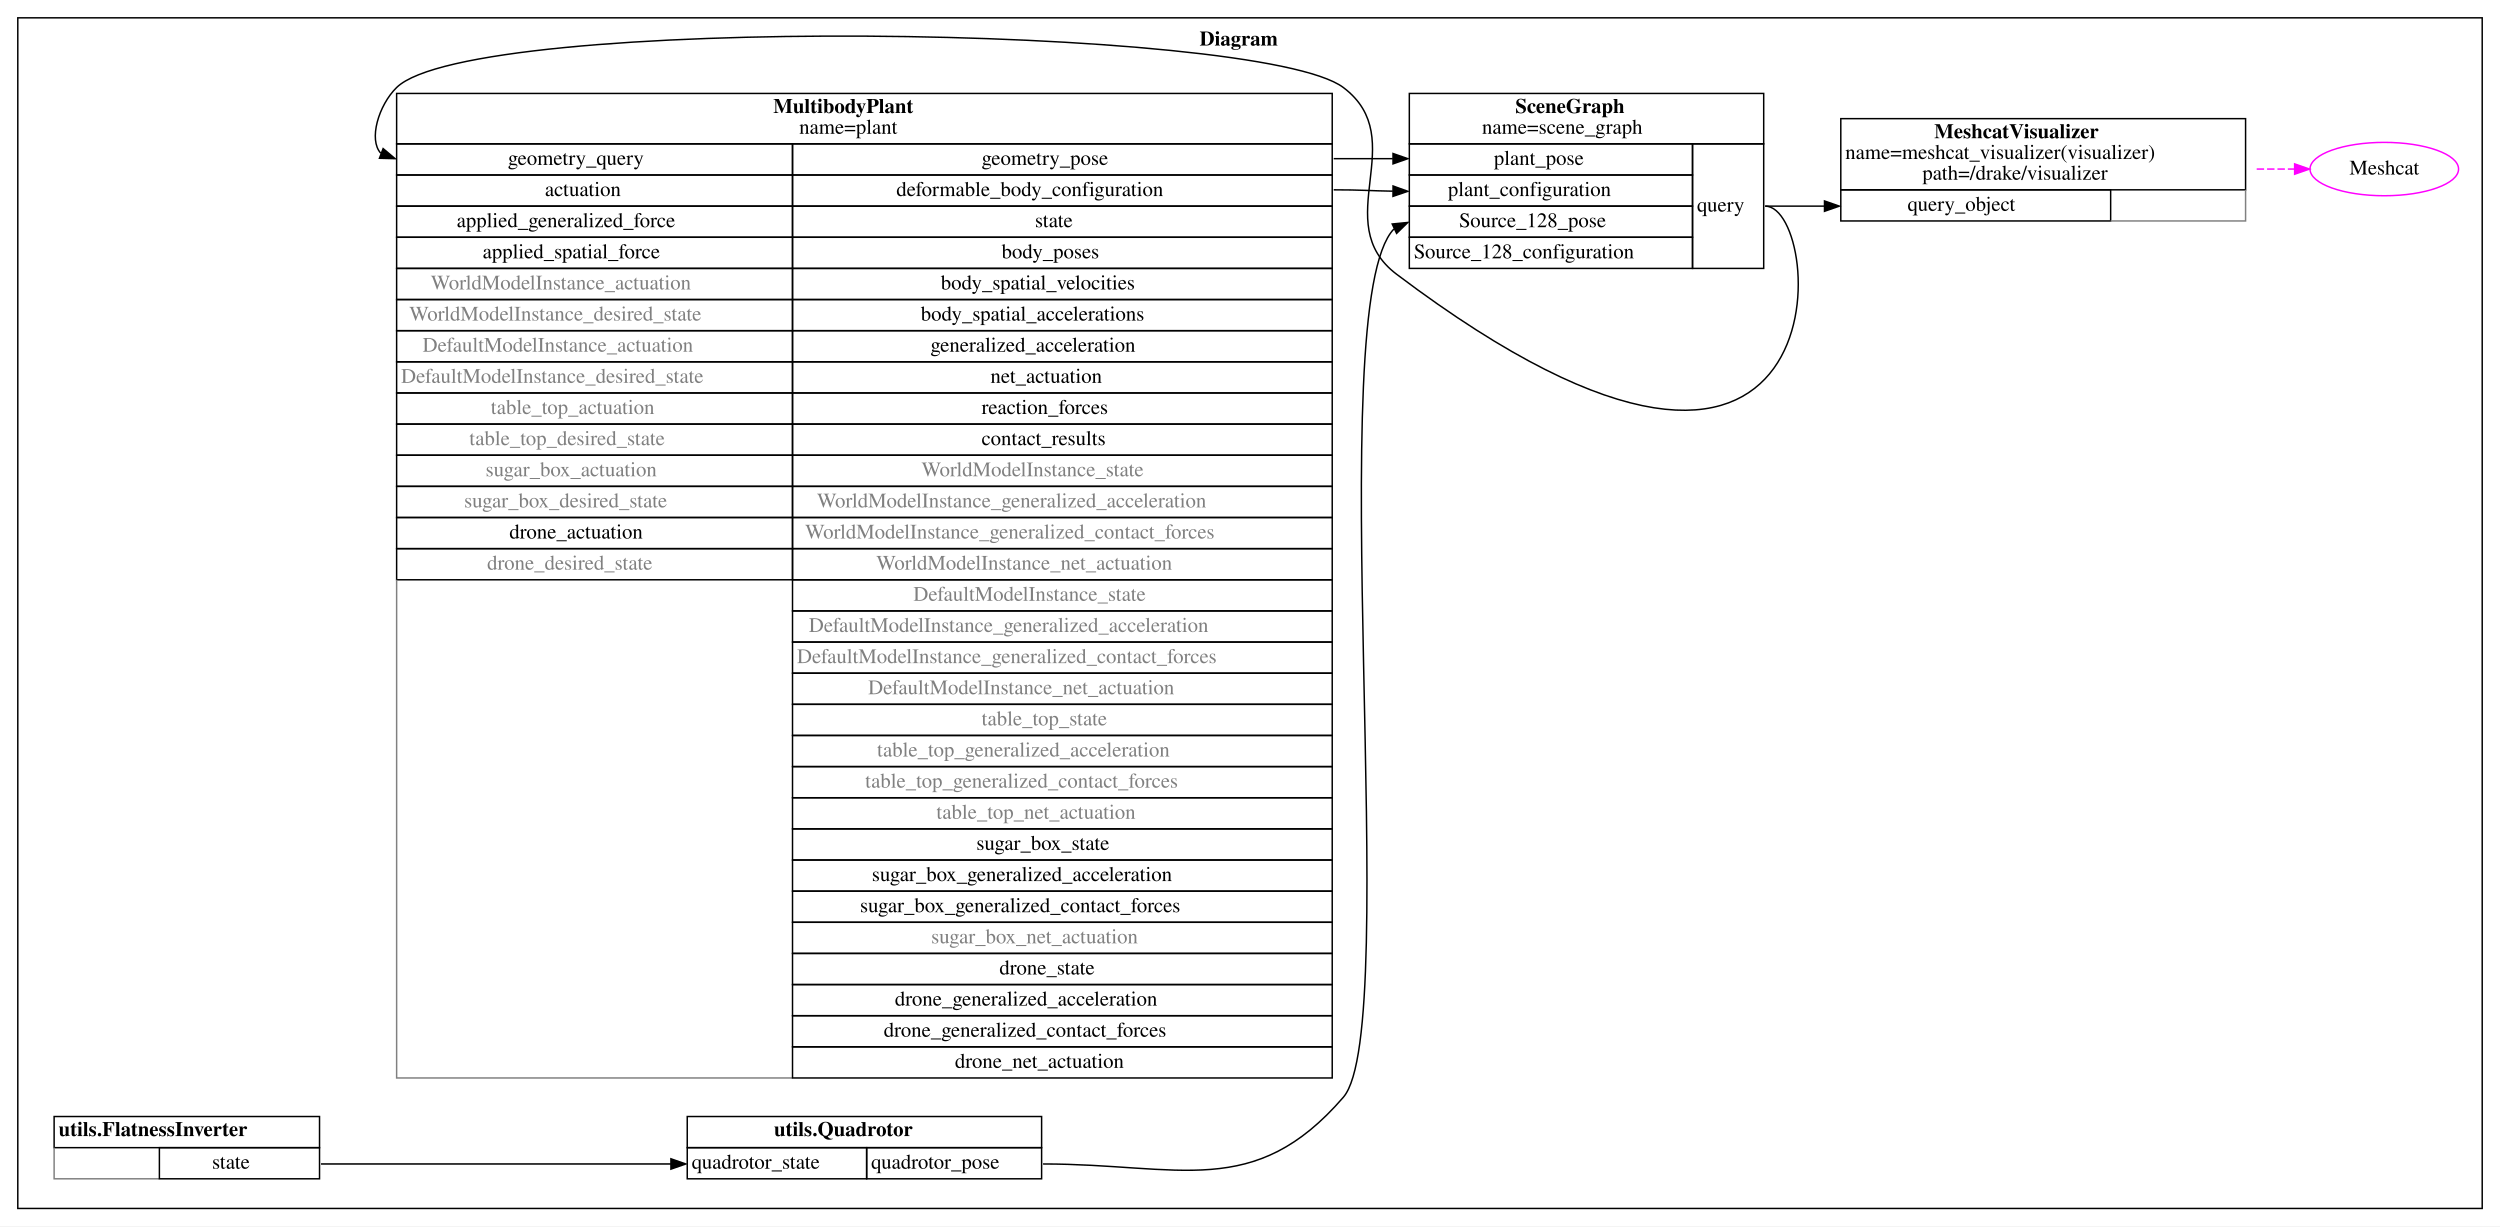
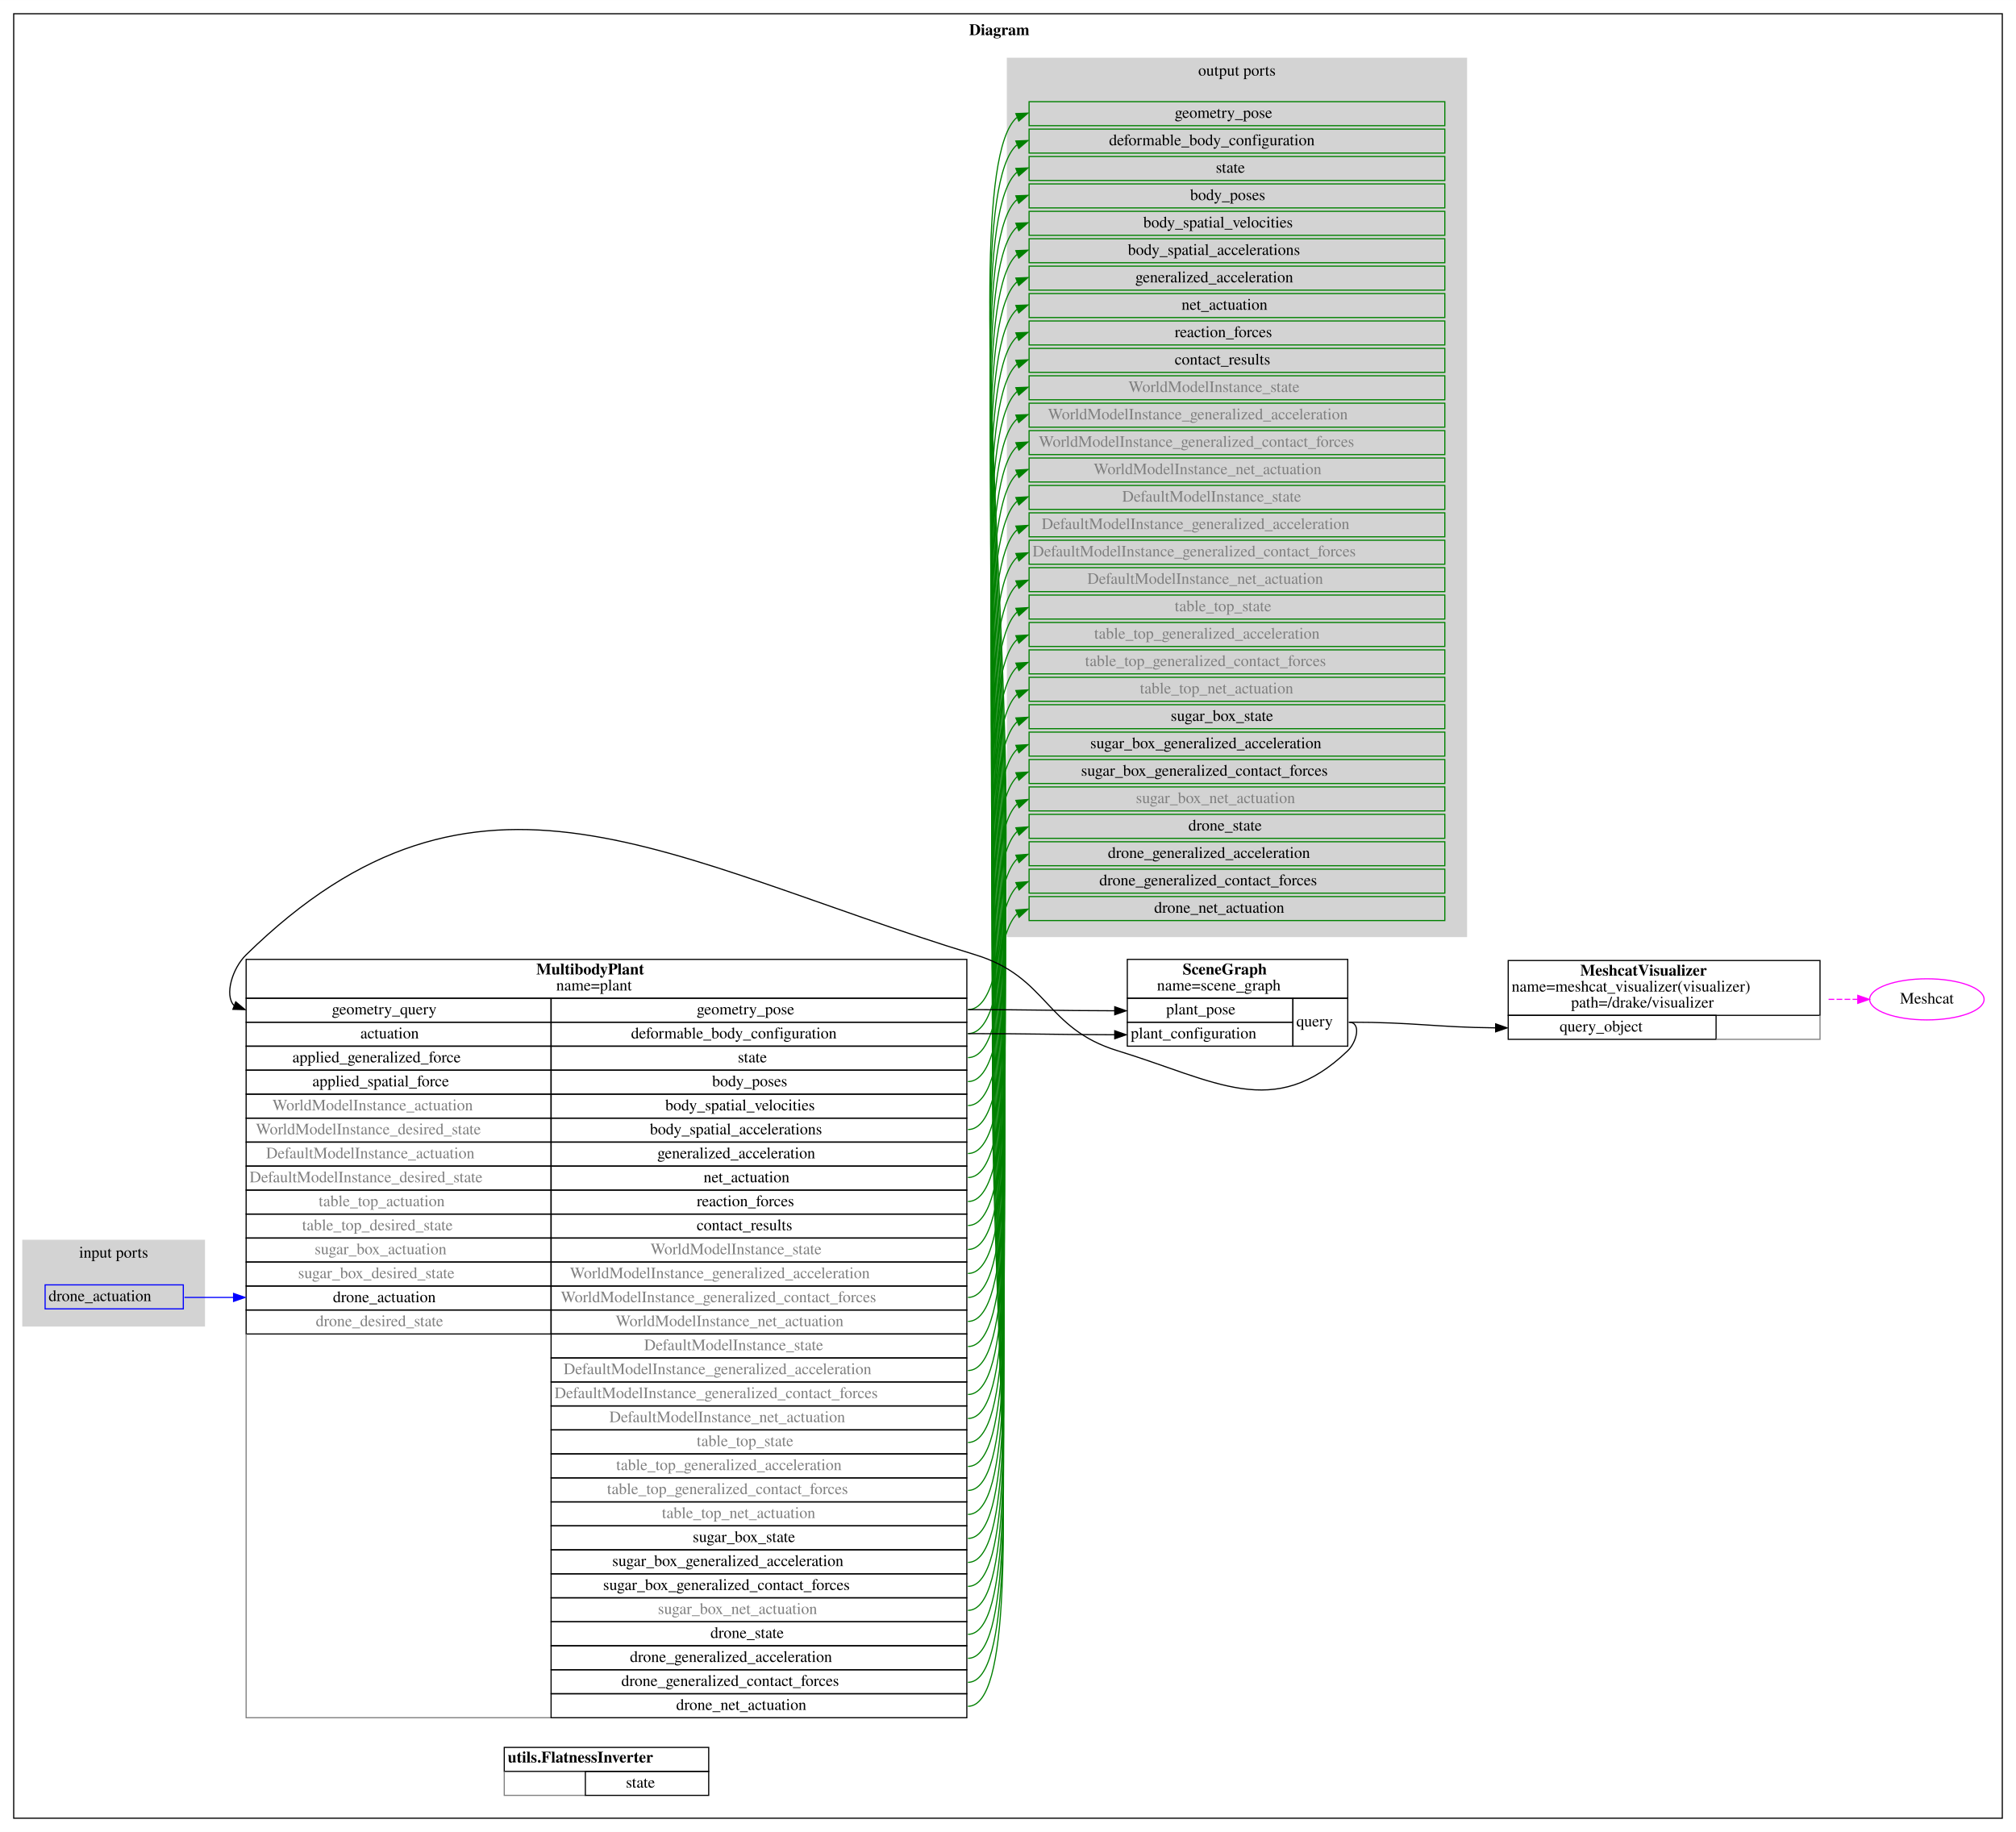
- <svg xmlns="http://www.w3.org/2000/svg" width="1686pt" height="827pt" viewBox="0.00 0.00 1686.09 827.00">
-   <g id="graph0" class="graph" transform="scale(1 1) rotate(0) translate(4 823)">
-     <polygon fill="white" stroke="transparent" points="-4,4 -4,-823 1682.09,-823 1682.09,4 -4,4" />
+ <svg xmlns="http://www.w3.org/2000/svg" width="1765pt" height="1604pt" viewBox="0.00 0.00 1765.09 1604.00">
+   <g id="graph0" class="graph" transform="scale(1 1) rotate(0) translate(4 1600)">
+     <polygon fill="white" stroke="transparent" points="-4,4 -4,-1600 1761.09,-1600 1761.09,4 -4,4" />
    <g id="clust1" class="cluster">
-       <polygon fill="none" stroke="black" points="8,-8 8,-811 1670.09,-811 1670.09,-8 8,-8" />
-       <text text-anchor="start" x="805.05" y="-792.3" font-family="Times,serif" font-weight="bold" font-size="14.00">Diagram</text>
+       <polygon fill="none" stroke="black" points="8,-8 8,-1588 1749.09,-1588 1749.09,-8 8,-8" />
+       <text text-anchor="start" x="844.55" y="-1569.3" font-family="Times,serif" font-weight="bold" font-size="14.00">Diagram</text>
    </g>
    <g id="clust2" class="cluster">
-       <polygon fill="none" stroke="white" points="16,-16 16,-772 1662.09,-772 1662.09,-16 16,-16" />
+       <polygon fill="lightgrey" stroke="lightgrey" points="16,-439 16,-514 175,-514 175,-439 16,-439" />
+       <text text-anchor="middle" x="95.5" y="-498.8" font-family="Times,serif" font-size="14.00">input ports</text>
+     </g>
+     <g id="clust3" class="cluster">
+       <polygon fill="lightgrey" stroke="lightgrey" points="878,-780 878,-1549 1280,-1549 1280,-780 878,-780" />
+       <text text-anchor="middle" x="1079" y="-1533.8" font-family="Times,serif" font-size="14.00">output ports</text>
+     </g>
+     <g id="clust4" class="cluster">
+       <polygon fill="none" stroke="white" points="195,-16 195,-772 1741.09,-772 1741.09,-16 195,-16" />
    </g>
    <g id="node1" class="node">
-       <polygon fill="none" stroke="black" points="263.5,-726 263.5,-760 894.5,-760 894.5,-726 263.5,-726" />
-       <text text-anchor="start" x="517.5" y="-746.8" font-family="Times,serif" font-weight="bold" font-size="14.00">MultibodyPlant</text>
-       <text text-anchor="start" x="535" y="-732.8" font-family="Times,serif" font-size="14.00">name=plant</text>
-       <polygon fill="none" stroke="black" points="263.5,-705 263.5,-726 530.5,-726 530.5,-705 263.5,-705" />
-       <text text-anchor="start" x="338.5" y="-711.8" font-family="Times,serif" font-size="14.00">geometry_query</text>
-       <polygon fill="none" stroke="black" points="530.5,-705 530.5,-726 894.5,-726 894.5,-705 530.5,-705" />
-       <text text-anchor="start" x="658" y="-711.8" font-family="Times,serif" font-size="14.00">geometry_pose</text>
-       <polygon fill="none" stroke="black" points="263.5,-684 263.5,-705 530.5,-705 530.5,-684 263.5,-684" />
-       <text text-anchor="start" x="363.5" y="-690.8" font-family="Times,serif" font-size="14.00">actuation</text>
-       <polygon fill="none" stroke="black" points="530.5,-684 530.5,-705 894.5,-705 894.5,-684 530.5,-684" />
-       <text text-anchor="start" x="600.5" y="-690.8" font-family="Times,serif" font-size="14.00">deformable_body_configuration</text>
-       <polygon fill="none" stroke="black" points="263.5,-663 263.5,-684 530.5,-684 530.5,-663 263.5,-663" />
-       <text text-anchor="start" x="304" y="-669.8" font-family="Times,serif" font-size="14.00">applied_generalized_force</text>
-       <polygon fill="none" stroke="black" points="530.5,-663 530.5,-684 894.5,-684 894.5,-663 530.5,-663" />
-       <text text-anchor="start" x="694" y="-669.8" font-family="Times,serif" font-size="14.00">state</text>
-       <polygon fill="none" stroke="black" points="263.5,-642 263.5,-663 530.5,-663 530.5,-642 263.5,-642" />
-       <text text-anchor="start" x="321.5" y="-648.8" font-family="Times,serif" font-size="14.00">applied_spatial_force</text>
-       <polygon fill="none" stroke="black" points="530.5,-642 530.5,-663 894.5,-663 894.5,-642 530.5,-642" />
-       <text text-anchor="start" x="671.5" y="-648.8" font-family="Times,serif" font-size="14.00">body_poses</text>
-       <polygon fill="none" stroke="black" points="263.5,-621 263.5,-642 530.5,-642 530.5,-621 263.5,-621" />
-       <text text-anchor="start" x="286.5" y="-627.8" font-family="Times,serif" font-size="14.00" fill="grey">WorldModelInstance_actuation</text>
-       <polygon fill="none" stroke="black" points="530.5,-621 530.5,-642 894.5,-642 894.5,-621 530.5,-621" />
-       <text text-anchor="start" x="630.5" y="-627.8" font-family="Times,serif" font-size="14.00">body_spatial_velocities</text>
-       <polygon fill="none" stroke="black" points="263.5,-600 263.5,-621 530.5,-621 530.5,-600 263.5,-600" />
-       <text text-anchor="start" x="272" y="-606.8" font-family="Times,serif" font-size="14.00" fill="grey">WorldModelInstance_desired_state</text>
-       <polygon fill="none" stroke="black" points="530.5,-600 530.5,-621 894.5,-621 894.5,-600 530.5,-600" />
-       <text text-anchor="start" x="617" y="-606.8" font-family="Times,serif" font-size="14.00">body_spatial_accelerations</text>
-       <polygon fill="none" stroke="black" points="263.5,-579 263.5,-600 530.5,-600 530.5,-579 263.5,-579" />
-       <text text-anchor="start" x="281" y="-585.8" font-family="Times,serif" font-size="14.00" fill="grey">DefaultModelInstance_actuation</text>
-       <polygon fill="none" stroke="black" points="530.5,-579 530.5,-600 894.5,-600 894.5,-579 530.5,-579" />
-       <text text-anchor="start" x="623.5" y="-585.8" font-family="Times,serif" font-size="14.00">generalized_acceleration</text>
-       <polygon fill="none" stroke="black" points="263.5,-558 263.5,-579 530.5,-579 530.5,-558 263.5,-558" />
-       <text text-anchor="start" x="266.5" y="-564.8" font-family="Times,serif" font-size="14.00" fill="grey">DefaultModelInstance_desired_state</text>
-       <polygon fill="none" stroke="black" points="530.5,-558 530.5,-579 894.5,-579 894.5,-558 530.5,-558" />
-       <text text-anchor="start" x="664" y="-564.8" font-family="Times,serif" font-size="14.00">net_actuation</text>
-       <polygon fill="none" stroke="black" points="263.5,-537 263.5,-558 530.5,-558 530.5,-537 263.5,-537" />
-       <text text-anchor="start" x="327" y="-543.8" font-family="Times,serif" font-size="14.00" fill="grey">table_top_actuation</text>
-       <polygon fill="none" stroke="black" points="530.5,-537 530.5,-558 894.5,-558 894.5,-537 530.5,-537" />
-       <text text-anchor="start" x="658" y="-543.8" font-family="Times,serif" font-size="14.00">reaction_forces</text>
-       <polygon fill="none" stroke="black" points="263.5,-516 263.5,-537 530.5,-537 530.5,-516 263.5,-516" />
-       <text text-anchor="start" x="312.5" y="-522.8" font-family="Times,serif" font-size="14.00" fill="grey">table_top_desired_state</text>
-       <polygon fill="none" stroke="black" points="530.5,-516 530.5,-537 894.5,-537 894.5,-516 530.5,-516" />
-       <text text-anchor="start" x="658" y="-522.8" font-family="Times,serif" font-size="14.00">contact_results</text>
-       <polygon fill="none" stroke="black" points="263.5,-495 263.5,-516 530.5,-516 530.5,-495 263.5,-495" />
-       <text text-anchor="start" x="323.5" y="-501.8" font-family="Times,serif" font-size="14.00" fill="grey">sugar_box_actuation</text>
-       <polygon fill="none" stroke="black" points="530.5,-495 530.5,-516 894.5,-516 894.5,-495 530.5,-495" />
-       <text text-anchor="start" x="617.5" y="-501.8" font-family="Times,serif" font-size="14.00" fill="grey">WorldModelInstance_state</text>
-       <polygon fill="none" stroke="black" points="263.5,-474 263.5,-495 530.5,-495 530.5,-474 263.5,-474" />
-       <text text-anchor="start" x="309" y="-480.8" font-family="Times,serif" font-size="14.00" fill="grey">sugar_box_desired_state</text>
-       <polygon fill="none" stroke="black" points="530.5,-474 530.5,-495 894.5,-495 894.5,-474 530.5,-474" />
-       <text text-anchor="start" x="547" y="-480.8" font-family="Times,serif" font-size="14.00" fill="grey">WorldModelInstance_generalized_acceleration</text>
-       <polygon fill="none" stroke="black" points="263.5,-453 263.5,-474 530.5,-474 530.5,-453 263.5,-453" />
-       <text text-anchor="start" x="339.5" y="-459.8" font-family="Times,serif" font-size="14.00">drone_actuation</text>
-       <polygon fill="none" stroke="black" points="530.5,-453 530.5,-474 894.5,-474 894.5,-453 530.5,-453" />
-       <text text-anchor="start" x="539" y="-459.8" font-family="Times,serif" font-size="14.00" fill="grey">WorldModelInstance_generalized_contact_forces</text>
-       <polygon fill="none" stroke="black" points="263.5,-432 263.5,-453 530.5,-453 530.5,-432 263.5,-432" />
-       <text text-anchor="start" x="324.5" y="-438.8" font-family="Times,serif" font-size="14.00" fill="grey">drone_desired_state</text>
-       <polygon fill="none" stroke="black" points="530.5,-432 530.5,-453 894.5,-453 894.5,-432 530.5,-432" />
-       <text text-anchor="start" x="587" y="-438.8" font-family="Times,serif" font-size="14.00" fill="grey">WorldModelInstance_net_actuation</text>
-       <polyline fill="none" stroke="grey" points="263.5,-432 263.5,-96 530.5,-96 " />
-       <polygon fill="none" stroke="black" points="530.5,-411 530.5,-432 894.5,-432 894.5,-411 530.5,-411" />
-       <text text-anchor="start" x="612" y="-417.8" font-family="Times,serif" font-size="14.00" fill="grey">DefaultModelInstance_state</text>
-       <polygon fill="none" stroke="black" points="530.5,-390 530.5,-411 894.5,-411 894.5,-390 530.5,-390" />
-       <text text-anchor="start" x="541.5" y="-396.8" font-family="Times,serif" font-size="14.00" fill="grey">DefaultModelInstance_generalized_acceleration</text>
-       <polygon fill="none" stroke="black" points="530.5,-369 530.5,-390 894.5,-390 894.5,-369 530.5,-369" />
-       <text text-anchor="start" x="533.5" y="-375.8" font-family="Times,serif" font-size="14.00" fill="grey">DefaultModelInstance_generalized_contact_forces</text>
-       <polygon fill="none" stroke="black" points="530.5,-348 530.5,-369 894.5,-369 894.5,-348 530.5,-348" />
-       <text text-anchor="start" x="581.5" y="-354.8" font-family="Times,serif" font-size="14.00" fill="grey">DefaultModelInstance_net_actuation</text>
-       <polygon fill="none" stroke="black" points="530.5,-327 530.5,-348 894.5,-348 894.5,-327 530.5,-327" />
-       <text text-anchor="start" x="658" y="-333.8" font-family="Times,serif" font-size="14.00" fill="grey">table_top_state</text>
-       <polygon fill="none" stroke="black" points="530.5,-306 530.5,-327 894.5,-327 894.5,-306 530.5,-306" />
-       <text text-anchor="start" x="587.5" y="-312.8" font-family="Times,serif" font-size="14.00" fill="grey">table_top_generalized_acceleration</text>
-       <polygon fill="none" stroke="black" points="530.5,-285 530.5,-306 894.5,-306 894.5,-285 530.5,-285" />
-       <text text-anchor="start" x="579.5" y="-291.8" font-family="Times,serif" font-size="14.00" fill="grey">table_top_generalized_contact_forces</text>
-       <polygon fill="none" stroke="black" points="530.5,-264 530.5,-285 894.5,-285 894.5,-264 530.5,-264" />
-       <text text-anchor="start" x="627.5" y="-270.8" font-family="Times,serif" font-size="14.00" fill="grey">table_top_net_actuation</text>
-       <polygon fill="none" stroke="black" points="530.5,-243 530.5,-264 894.5,-264 894.5,-243 530.5,-243" />
-       <text text-anchor="start" x="654.5" y="-249.8" font-family="Times,serif" font-size="14.00">sugar_box_state</text>
-       <polygon fill="none" stroke="black" points="530.5,-222 530.5,-243 894.5,-243 894.5,-222 530.5,-222" />
-       <text text-anchor="start" x="584" y="-228.8" font-family="Times,serif" font-size="14.00">sugar_box_generalized_acceleration</text>
-       <polygon fill="none" stroke="black" points="530.5,-201 530.5,-222 894.5,-222 894.5,-201 530.5,-201" />
-       <text text-anchor="start" x="576" y="-207.8" font-family="Times,serif" font-size="14.00">sugar_box_generalized_contact_forces</text>
-       <polygon fill="none" stroke="black" points="530.5,-180 530.5,-201 894.5,-201 894.5,-180 530.5,-180" />
-       <text text-anchor="start" x="624" y="-186.8" font-family="Times,serif" font-size="14.00" fill="grey">sugar_box_net_actuation</text>
-       <polygon fill="none" stroke="black" points="530.5,-159 530.5,-180 894.5,-180 894.5,-159 530.5,-159" />
-       <text text-anchor="start" x="670" y="-165.8" font-family="Times,serif" font-size="14.00">drone_state</text>
-       <polygon fill="none" stroke="black" points="530.5,-138 530.5,-159 894.5,-159 894.5,-138 530.5,-138" />
-       <text text-anchor="start" x="599.5" y="-144.8" font-family="Times,serif" font-size="14.00">drone_generalized_acceleration</text>
-       <polygon fill="none" stroke="black" points="530.5,-117 530.5,-138 894.5,-138 894.5,-117 530.5,-117" />
-       <text text-anchor="start" x="592" y="-123.8" font-family="Times,serif" font-size="14.00">drone_generalized_contact_forces</text>
-       <polygon fill="none" stroke="black" points="530.5,-96 530.5,-117 894.5,-117 894.5,-96 530.5,-96" />
-       <text text-anchor="start" x="640" y="-102.8" font-family="Times,serif" font-size="14.00">drone_net_actuation</text>
+       <polygon fill="none" stroke="blue" points="35.5,-454 35.5,-475 156.5,-475 156.5,-454 35.5,-454" />
+       <text text-anchor="start" x="38.5" y="-460.8" font-family="Times,serif" font-size="14.00">drone_actuation</text>
+     </g>
+     <g id="node3" class="node">
+       <polygon fill="none" stroke="black" points="211.5,-726 211.5,-760 842.5,-760 842.5,-726 211.5,-726" />
+       <text text-anchor="start" x="465.5" y="-746.8" font-family="Times,serif" font-weight="bold" font-size="14.00">MultibodyPlant</text>
+       <text text-anchor="start" x="483" y="-732.8" font-family="Times,serif" font-size="14.00">name=plant</text>
+       <polygon fill="none" stroke="black" points="211.5,-705 211.5,-726 478.5,-726 478.5,-705 211.5,-705" />
+       <text text-anchor="start" x="286.5" y="-711.8" font-family="Times,serif" font-size="14.00">geometry_query</text>
+       <polygon fill="none" stroke="black" points="478.5,-705 478.5,-726 842.5,-726 842.5,-705 478.5,-705" />
+       <text text-anchor="start" x="606" y="-711.8" font-family="Times,serif" font-size="14.00">geometry_pose</text>
+       <polygon fill="none" stroke="black" points="211.5,-684 211.5,-705 478.5,-705 478.5,-684 211.5,-684" />
+       <text text-anchor="start" x="311.5" y="-690.8" font-family="Times,serif" font-size="14.00">actuation</text>
+       <polygon fill="none" stroke="black" points="478.5,-684 478.5,-705 842.5,-705 842.5,-684 478.5,-684" />
+       <text text-anchor="start" x="548.5" y="-690.8" font-family="Times,serif" font-size="14.00">deformable_body_configuration</text>
+       <polygon fill="none" stroke="black" points="211.5,-663 211.5,-684 478.5,-684 478.5,-663 211.5,-663" />
+       <text text-anchor="start" x="252" y="-669.8" font-family="Times,serif" font-size="14.00">applied_generalized_force</text>
+       <polygon fill="none" stroke="black" points="478.5,-663 478.5,-684 842.5,-684 842.5,-663 478.5,-663" />
+       <text text-anchor="start" x="642" y="-669.8" font-family="Times,serif" font-size="14.00">state</text>
+       <polygon fill="none" stroke="black" points="211.5,-642 211.5,-663 478.5,-663 478.5,-642 211.5,-642" />
+       <text text-anchor="start" x="269.5" y="-648.8" font-family="Times,serif" font-size="14.00">applied_spatial_force</text>
+       <polygon fill="none" stroke="black" points="478.5,-642 478.5,-663 842.5,-663 842.5,-642 478.5,-642" />
+       <text text-anchor="start" x="619.5" y="-648.8" font-family="Times,serif" font-size="14.00">body_poses</text>
+       <polygon fill="none" stroke="black" points="211.5,-621 211.5,-642 478.5,-642 478.5,-621 211.5,-621" />
+       <text text-anchor="start" x="234.5" y="-627.8" font-family="Times,serif" font-size="14.00" fill="grey">WorldModelInstance_actuation</text>
+       <polygon fill="none" stroke="black" points="478.5,-621 478.5,-642 842.5,-642 842.5,-621 478.5,-621" />
+       <text text-anchor="start" x="578.5" y="-627.8" font-family="Times,serif" font-size="14.00">body_spatial_velocities</text>
+       <polygon fill="none" stroke="black" points="211.5,-600 211.5,-621 478.5,-621 478.5,-600 211.5,-600" />
+       <text text-anchor="start" x="220" y="-606.8" font-family="Times,serif" font-size="14.00" fill="grey">WorldModelInstance_desired_state</text>
+       <polygon fill="none" stroke="black" points="478.5,-600 478.5,-621 842.5,-621 842.5,-600 478.5,-600" />
+       <text text-anchor="start" x="565" y="-606.8" font-family="Times,serif" font-size="14.00">body_spatial_accelerations</text>
+       <polygon fill="none" stroke="black" points="211.5,-579 211.5,-600 478.5,-600 478.5,-579 211.5,-579" />
+       <text text-anchor="start" x="229" y="-585.8" font-family="Times,serif" font-size="14.00" fill="grey">DefaultModelInstance_actuation</text>
+       <polygon fill="none" stroke="black" points="478.5,-579 478.5,-600 842.5,-600 842.5,-579 478.5,-579" />
+       <text text-anchor="start" x="571.5" y="-585.8" font-family="Times,serif" font-size="14.00">generalized_acceleration</text>
+       <polygon fill="none" stroke="black" points="211.5,-558 211.5,-579 478.5,-579 478.5,-558 211.5,-558" />
+       <text text-anchor="start" x="214.5" y="-564.8" font-family="Times,serif" font-size="14.00" fill="grey">DefaultModelInstance_desired_state</text>
+       <polygon fill="none" stroke="black" points="478.5,-558 478.5,-579 842.5,-579 842.5,-558 478.5,-558" />
+       <text text-anchor="start" x="612" y="-564.8" font-family="Times,serif" font-size="14.00">net_actuation</text>
+       <polygon fill="none" stroke="black" points="211.5,-537 211.5,-558 478.5,-558 478.5,-537 211.5,-537" />
+       <text text-anchor="start" x="275" y="-543.8" font-family="Times,serif" font-size="14.00" fill="grey">table_top_actuation</text>
+       <polygon fill="none" stroke="black" points="478.5,-537 478.5,-558 842.5,-558 842.5,-537 478.5,-537" />
+       <text text-anchor="start" x="606" y="-543.8" font-family="Times,serif" font-size="14.00">reaction_forces</text>
+       <polygon fill="none" stroke="black" points="211.5,-516 211.5,-537 478.5,-537 478.5,-516 211.5,-516" />
+       <text text-anchor="start" x="260.5" y="-522.8" font-family="Times,serif" font-size="14.00" fill="grey">table_top_desired_state</text>
+       <polygon fill="none" stroke="black" points="478.5,-516 478.5,-537 842.5,-537 842.5,-516 478.5,-516" />
+       <text text-anchor="start" x="606" y="-522.8" font-family="Times,serif" font-size="14.00">contact_results</text>
+       <polygon fill="none" stroke="black" points="211.5,-495 211.5,-516 478.5,-516 478.5,-495 211.5,-495" />
+       <text text-anchor="start" x="271.5" y="-501.8" font-family="Times,serif" font-size="14.00" fill="grey">sugar_box_actuation</text>
+       <polygon fill="none" stroke="black" points="478.5,-495 478.5,-516 842.5,-516 842.5,-495 478.5,-495" />
+       <text text-anchor="start" x="565.5" y="-501.8" font-family="Times,serif" font-size="14.00" fill="grey">WorldModelInstance_state</text>
+       <polygon fill="none" stroke="black" points="211.5,-474 211.5,-495 478.5,-495 478.5,-474 211.5,-474" />
+       <text text-anchor="start" x="257" y="-480.8" font-family="Times,serif" font-size="14.00" fill="grey">sugar_box_desired_state</text>
+       <polygon fill="none" stroke="black" points="478.5,-474 478.5,-495 842.5,-495 842.5,-474 478.5,-474" />
+       <text text-anchor="start" x="495" y="-480.8" font-family="Times,serif" font-size="14.00" fill="grey">WorldModelInstance_generalized_acceleration</text>
+       <polygon fill="none" stroke="black" points="211.5,-453 211.5,-474 478.5,-474 478.5,-453 211.5,-453" />
+       <text text-anchor="start" x="287.5" y="-459.8" font-family="Times,serif" font-size="14.00">drone_actuation</text>
+       <polygon fill="none" stroke="black" points="478.5,-453 478.5,-474 842.5,-474 842.5,-453 478.5,-453" />
+       <text text-anchor="start" x="487" y="-459.8" font-family="Times,serif" font-size="14.00" fill="grey">WorldModelInstance_generalized_contact_forces</text>
+       <polygon fill="none" stroke="black" points="211.5,-432 211.5,-453 478.5,-453 478.5,-432 211.5,-432" />
+       <text text-anchor="start" x="272.5" y="-438.8" font-family="Times,serif" font-size="14.00" fill="grey">drone_desired_state</text>
+       <polygon fill="none" stroke="black" points="478.5,-432 478.5,-453 842.5,-453 842.5,-432 478.5,-432" />
+       <text text-anchor="start" x="535" y="-438.8" font-family="Times,serif" font-size="14.00" fill="grey">WorldModelInstance_net_actuation</text>
+       <polyline fill="none" stroke="grey" points="211.5,-432 211.5,-96 478.5,-96 " />
+       <polygon fill="none" stroke="black" points="478.5,-411 478.5,-432 842.5,-432 842.5,-411 478.5,-411" />
+       <text text-anchor="start" x="560" y="-417.8" font-family="Times,serif" font-size="14.00" fill="grey">DefaultModelInstance_state</text>
+       <polygon fill="none" stroke="black" points="478.5,-390 478.5,-411 842.5,-411 842.5,-390 478.5,-390" />
+       <text text-anchor="start" x="489.5" y="-396.8" font-family="Times,serif" font-size="14.00" fill="grey">DefaultModelInstance_generalized_acceleration</text>
+       <polygon fill="none" stroke="black" points="478.5,-369 478.5,-390 842.5,-390 842.5,-369 478.5,-369" />
+       <text text-anchor="start" x="481.5" y="-375.8" font-family="Times,serif" font-size="14.00" fill="grey">DefaultModelInstance_generalized_contact_forces</text>
+       <polygon fill="none" stroke="black" points="478.5,-348 478.5,-369 842.5,-369 842.5,-348 478.5,-348" />
+       <text text-anchor="start" x="529.5" y="-354.8" font-family="Times,serif" font-size="14.00" fill="grey">DefaultModelInstance_net_actuation</text>
+       <polygon fill="none" stroke="black" points="478.5,-327 478.5,-348 842.5,-348 842.5,-327 478.5,-327" />
+       <text text-anchor="start" x="606" y="-333.8" font-family="Times,serif" font-size="14.00" fill="grey">table_top_state</text>
+       <polygon fill="none" stroke="black" points="478.5,-306 478.5,-327 842.5,-327 842.5,-306 478.5,-306" />
+       <text text-anchor="start" x="535.5" y="-312.8" font-family="Times,serif" font-size="14.00" fill="grey">table_top_generalized_acceleration</text>
+       <polygon fill="none" stroke="black" points="478.5,-285 478.5,-306 842.5,-306 842.5,-285 478.5,-285" />
+       <text text-anchor="start" x="527.5" y="-291.8" font-family="Times,serif" font-size="14.00" fill="grey">table_top_generalized_contact_forces</text>
+       <polygon fill="none" stroke="black" points="478.5,-264 478.5,-285 842.5,-285 842.5,-264 478.5,-264" />
+       <text text-anchor="start" x="575.5" y="-270.8" font-family="Times,serif" font-size="14.00" fill="grey">table_top_net_actuation</text>
+       <polygon fill="none" stroke="black" points="478.5,-243 478.5,-264 842.5,-264 842.5,-243 478.5,-243" />
+       <text text-anchor="start" x="602.5" y="-249.8" font-family="Times,serif" font-size="14.00">sugar_box_state</text>
+       <polygon fill="none" stroke="black" points="478.5,-222 478.5,-243 842.5,-243 842.5,-222 478.5,-222" />
+       <text text-anchor="start" x="532" y="-228.8" font-family="Times,serif" font-size="14.00">sugar_box_generalized_acceleration</text>
+       <polygon fill="none" stroke="black" points="478.5,-201 478.5,-222 842.5,-222 842.5,-201 478.5,-201" />
+       <text text-anchor="start" x="524" y="-207.8" font-family="Times,serif" font-size="14.00">sugar_box_generalized_contact_forces</text>
+       <polygon fill="none" stroke="black" points="478.5,-180 478.5,-201 842.5,-201 842.5,-180 478.5,-180" />
+       <text text-anchor="start" x="572" y="-186.8" font-family="Times,serif" font-size="14.00" fill="grey">sugar_box_net_actuation</text>
+       <polygon fill="none" stroke="black" points="478.5,-159 478.5,-180 842.5,-180 842.5,-159 478.5,-159" />
+       <text text-anchor="start" x="618" y="-165.8" font-family="Times,serif" font-size="14.00">drone_state</text>
+       <polygon fill="none" stroke="black" points="478.5,-138 478.5,-159 842.5,-159 842.5,-138 478.5,-138" />
+       <text text-anchor="start" x="547.5" y="-144.8" font-family="Times,serif" font-size="14.00">drone_generalized_acceleration</text>
+       <polygon fill="none" stroke="black" points="478.5,-117 478.5,-138 842.5,-138 842.5,-117 478.5,-117" />
+       <text text-anchor="start" x="540" y="-123.8" font-family="Times,serif" font-size="14.00">drone_generalized_contact_forces</text>
+       <polygon fill="none" stroke="black" points="478.5,-96 478.5,-117 842.5,-117 842.5,-96 478.5,-96" />
+       <text text-anchor="start" x="588" y="-102.8" font-family="Times,serif" font-size="14.00">drone_net_actuation</text>
+     </g>
+     <g id="edge6" class="edge">
+       <path fill="none" stroke="blue" d="M157.5,-464C177.19,-464 184.54,-464 200.18,-464" />
+       <polygon fill="blue" stroke="blue" points="200.5,-467.5 210.5,-464 200.5,-460.5 200.5,-467.5" />
    </g>
    <g id="node2" class="node">
-       <polygon fill="none" stroke="black" points="946.5,-726 946.5,-760 1185.5,-760 1185.5,-726 946.5,-726" />
-       <text text-anchor="start" x="1018" y="-746.8" font-family="Times,serif" font-weight="bold" font-size="14.00">SceneGraph</text>
-       <text text-anchor="start" x="995.5" y="-732.8" font-family="Times,serif" font-size="14.00">name=scene_graph</text>
-       <polygon fill="none" stroke="black" points="946.5,-705 946.5,-726 1137.5,-726 1137.5,-705 946.5,-705" />
-       <text text-anchor="start" x="1003.5" y="-711.8" font-family="Times,serif" font-size="14.00">plant_pose</text>
-       <polygon fill="none" stroke="black" points="1137.5,-642 1137.5,-726 1185.5,-726 1185.5,-642 1137.5,-642" />
-       <text text-anchor="start" x="1140.5" y="-680.3" font-family="Times,serif" font-size="14.00">query</text>
-       <polygon fill="none" stroke="black" points="946.5,-684 946.5,-705 1137.5,-705 1137.5,-684 946.5,-684" />
-       <text text-anchor="start" x="972.5" y="-690.8" font-family="Times,serif" font-size="14.00">plant_configuration</text>
-       <polygon fill="none" stroke="black" points="946.5,-663 946.5,-684 1137.5,-684 1137.5,-663 946.5,-663" />
-       <text text-anchor="start" x="980" y="-669.8" font-family="Times,serif" font-size="14.00">Source_128_pose</text>
-       <polygon fill="none" stroke="black" points="946.5,-642 946.5,-663 1137.5,-663 1137.5,-642 946.5,-642" />
-       <text text-anchor="start" x="949.5" y="-648.8" font-family="Times,serif" font-size="14.00">Source_128_configuration</text>
+       <polygon fill="none" stroke="green" points="897,-1490 897,-1511 1261,-1511 1261,-1490 897,-1490" />
+       <text text-anchor="start" x="1024.5" y="-1496.8" font-family="Times,serif" font-size="14.00">geometry_pose</text>
+       <polygon fill="none" stroke="green" points="897,-1466 897,-1487 1261,-1487 1261,-1466 897,-1466" />
+       <text text-anchor="start" x="967" y="-1472.8" font-family="Times,serif" font-size="14.00">deformable_body_configuration</text>
+       <polygon fill="none" stroke="green" points="897,-1442 897,-1463 1261,-1463 1261,-1442 897,-1442" />
+       <text text-anchor="start" x="1060.5" y="-1448.8" font-family="Times,serif" font-size="14.00">state</text>
+       <polygon fill="none" stroke="green" points="897,-1418 897,-1439 1261,-1439 1261,-1418 897,-1418" />
+       <text text-anchor="start" x="1038" y="-1424.8" font-family="Times,serif" font-size="14.00">body_poses</text>
+       <polygon fill="none" stroke="green" points="897,-1394 897,-1415 1261,-1415 1261,-1394 897,-1394" />
+       <text text-anchor="start" x="997" y="-1400.8" font-family="Times,serif" font-size="14.00">body_spatial_velocities</text>
+       <polygon fill="none" stroke="green" points="897,-1370 897,-1391 1261,-1391 1261,-1370 897,-1370" />
+       <text text-anchor="start" x="983.5" y="-1376.8" font-family="Times,serif" font-size="14.00">body_spatial_accelerations</text>
+       <polygon fill="none" stroke="green" points="897,-1346 897,-1367 1261,-1367 1261,-1346 897,-1346" />
+       <text text-anchor="start" x="990" y="-1352.8" font-family="Times,serif" font-size="14.00">generalized_acceleration</text>
+       <polygon fill="none" stroke="green" points="897,-1322 897,-1343 1261,-1343 1261,-1322 897,-1322" />
+       <text text-anchor="start" x="1030.5" y="-1328.8" font-family="Times,serif" font-size="14.00">net_actuation</text>
+       <polygon fill="none" stroke="green" points="897,-1298 897,-1319 1261,-1319 1261,-1298 897,-1298" />
+       <text text-anchor="start" x="1024.5" y="-1304.8" font-family="Times,serif" font-size="14.00">reaction_forces</text>
+       <polygon fill="none" stroke="green" points="897,-1274 897,-1295 1261,-1295 1261,-1274 897,-1274" />
+       <text text-anchor="start" x="1024.5" y="-1280.8" font-family="Times,serif" font-size="14.00">contact_results</text>
+       <polygon fill="none" stroke="green" points="897,-1250 897,-1271 1261,-1271 1261,-1250 897,-1250" />
+       <text text-anchor="start" x="984" y="-1256.8" font-family="Times,serif" font-size="14.00" fill="grey">WorldModelInstance_state</text>
+       <polygon fill="none" stroke="green" points="897,-1226 897,-1247 1261,-1247 1261,-1226 897,-1226" />
+       <text text-anchor="start" x="913.5" y="-1232.8" font-family="Times,serif" font-size="14.00" fill="grey">WorldModelInstance_generalized_acceleration</text>
+       <polygon fill="none" stroke="green" points="897,-1202 897,-1223 1261,-1223 1261,-1202 897,-1202" />
+       <text text-anchor="start" x="905.5" y="-1208.8" font-family="Times,serif" font-size="14.00" fill="grey">WorldModelInstance_generalized_contact_forces</text>
+       <polygon fill="none" stroke="green" points="897,-1178 897,-1199 1261,-1199 1261,-1178 897,-1178" />
+       <text text-anchor="start" x="953.5" y="-1184.8" font-family="Times,serif" font-size="14.00" fill="grey">WorldModelInstance_net_actuation</text>
+       <polygon fill="none" stroke="green" points="897,-1154 897,-1175 1261,-1175 1261,-1154 897,-1154" />
+       <text text-anchor="start" x="978.5" y="-1160.8" font-family="Times,serif" font-size="14.00" fill="grey">DefaultModelInstance_state</text>
+       <polygon fill="none" stroke="green" points="897,-1130 897,-1151 1261,-1151 1261,-1130 897,-1130" />
+       <text text-anchor="start" x="908" y="-1136.8" font-family="Times,serif" font-size="14.00" fill="grey">DefaultModelInstance_generalized_acceleration</text>
+       <polygon fill="none" stroke="green" points="897,-1106 897,-1127 1261,-1127 1261,-1106 897,-1106" />
+       <text text-anchor="start" x="900" y="-1112.8" font-family="Times,serif" font-size="14.00" fill="grey">DefaultModelInstance_generalized_contact_forces</text>
+       <polygon fill="none" stroke="green" points="897,-1082 897,-1103 1261,-1103 1261,-1082 897,-1082" />
+       <text text-anchor="start" x="948" y="-1088.8" font-family="Times,serif" font-size="14.00" fill="grey">DefaultModelInstance_net_actuation</text>
+       <polygon fill="none" stroke="green" points="897,-1058 897,-1079 1261,-1079 1261,-1058 897,-1058" />
+       <text text-anchor="start" x="1024.5" y="-1064.8" font-family="Times,serif" font-size="14.00" fill="grey">table_top_state</text>
+       <polygon fill="none" stroke="green" points="897,-1034 897,-1055 1261,-1055 1261,-1034 897,-1034" />
+       <text text-anchor="start" x="954" y="-1040.8" font-family="Times,serif" font-size="14.00" fill="grey">table_top_generalized_acceleration</text>
+       <polygon fill="none" stroke="green" points="897,-1010 897,-1031 1261,-1031 1261,-1010 897,-1010" />
+       <text text-anchor="start" x="946" y="-1016.8" font-family="Times,serif" font-size="14.00" fill="grey">table_top_generalized_contact_forces</text>
+       <polygon fill="none" stroke="green" points="897,-986 897,-1007 1261,-1007 1261,-986 897,-986" />
+       <text text-anchor="start" x="994" y="-992.8" font-family="Times,serif" font-size="14.00" fill="grey">table_top_net_actuation</text>
+       <polygon fill="none" stroke="green" points="897,-962 897,-983 1261,-983 1261,-962 897,-962" />
+       <text text-anchor="start" x="1021" y="-968.8" font-family="Times,serif" font-size="14.00">sugar_box_state</text>
+       <polygon fill="none" stroke="green" points="897,-938 897,-959 1261,-959 1261,-938 897,-938" />
+       <text text-anchor="start" x="950.5" y="-944.8" font-family="Times,serif" font-size="14.00">sugar_box_generalized_acceleration</text>
+       <polygon fill="none" stroke="green" points="897,-914 897,-935 1261,-935 1261,-914 897,-914" />
+       <text text-anchor="start" x="942.5" y="-920.8" font-family="Times,serif" font-size="14.00">sugar_box_generalized_contact_forces</text>
+       <polygon fill="none" stroke="green" points="897,-890 897,-911 1261,-911 1261,-890 897,-890" />
+       <text text-anchor="start" x="990.5" y="-896.8" font-family="Times,serif" font-size="14.00" fill="grey">sugar_box_net_actuation</text>
+       <polygon fill="none" stroke="green" points="897,-866 897,-887 1261,-887 1261,-866 897,-866" />
+       <text text-anchor="start" x="1036.5" y="-872.8" font-family="Times,serif" font-size="14.00">drone_state</text>
+       <polygon fill="none" stroke="green" points="897,-842 897,-863 1261,-863 1261,-842 897,-842" />
+       <text text-anchor="start" x="966" y="-848.8" font-family="Times,serif" font-size="14.00">drone_generalized_acceleration</text>
+       <polygon fill="none" stroke="green" points="897,-818 897,-839 1261,-839 1261,-818 897,-818" />
+       <text text-anchor="start" x="958.5" y="-824.8" font-family="Times,serif" font-size="14.00">drone_generalized_contact_forces</text>
+       <polygon fill="none" stroke="green" points="897,-794 897,-815 1261,-815 1261,-794 897,-794" />
+       <text text-anchor="start" x="1006.5" y="-800.8" font-family="Times,serif" font-size="14.00">drone_net_actuation</text>
+     </g>
+     <g id="edge7" class="edge">
+       <path fill="none" stroke="green" d="M843.5,-716C927.33,-716 818.27,-1437.93 886.27,-1497.15" />
+       <polygon fill="green" stroke="green" points="885.41,-1500.57 896,-1501 887.99,-1494.06 885.41,-1500.57" />
+     </g>
+     <g id="edge8" class="edge">
+       <path fill="none" stroke="green" d="M843.5,-695C927.01,-695 818.54,-1414.17 886.31,-1473.16" />
+       <polygon fill="green" stroke="green" points="885.41,-1476.57 896,-1477 887.99,-1470.06 885.41,-1476.57" />
+     </g>
+     <g id="edge9" class="edge">
+       <path fill="none" stroke="green" d="M843.5,-674C926.69,-674 818.82,-1390.41 886.35,-1449.18" />
+       <polygon fill="green" stroke="green" points="885.41,-1452.57 896,-1453 887.99,-1446.06 885.41,-1452.57" />
+     </g>
+     <g id="edge10" class="edge">
+       <path fill="none" stroke="green" d="M843.5,-653C926.37,-653 819.1,-1366.65 886.38,-1425.19" />
+       <polygon fill="green" stroke="green" points="885.41,-1428.57 896,-1429 887.99,-1422.06 885.41,-1428.57" />
+     </g>
+     <g id="edge11" class="edge">
+       <path fill="none" stroke="green" d="M843.5,-632C926.06,-632 819.38,-1342.89 886.42,-1401.21" />
+       <polygon fill="green" stroke="green" points="885.41,-1404.57 896,-1405 887.99,-1398.06 885.41,-1404.57" />
+     </g>
+     <g id="edge12" class="edge">
+       <path fill="none" stroke="green" d="M843.5,-611C925.74,-611 819.66,-1319.13 886.45,-1377.22" />
+       <polygon fill="green" stroke="green" points="885.41,-1380.57 896,-1381 887.99,-1374.06 885.41,-1380.57" />
+     </g>
+     <g id="edge13" class="edge">
+       <path fill="none" stroke="green" d="M843.5,-590C925.42,-590 819.94,-1295.37 886.49,-1353.23" />
+       <polygon fill="green" stroke="green" points="885.41,-1356.57 896,-1357 887.99,-1350.06 885.41,-1356.57" />
+     </g>
+     <g id="edge14" class="edge">
+       <path fill="none" stroke="green" d="M843.5,-569C925.1,-569 820.22,-1271.61 886.53,-1329.25" />
+       <polygon fill="green" stroke="green" points="885.41,-1332.57 896,-1333 887.99,-1326.07 885.41,-1332.57" />
+     </g>
+     <g id="edge15" class="edge">
+       <path fill="none" stroke="green" d="M843.5,-548C924.78,-548 820.5,-1247.85 886.56,-1305.26" />
+       <polygon fill="green" stroke="green" points="885.41,-1308.57 896,-1309 887.99,-1302.07 885.41,-1308.57" />
+     </g>
+     <g id="edge16" class="edge">
+       <path fill="none" stroke="green" d="M843.5,-527C924.46,-527 820.78,-1224.1 886.6,-1281.28" />
+       <polygon fill="green" stroke="green" points="885.41,-1284.57 896,-1285 887.99,-1278.07 885.41,-1284.57" />
+     </g>
+     <g id="edge17" class="edge">
+       <path fill="none" stroke="green" d="M843.5,-506C924.14,-506 821.06,-1200.34 886.63,-1257.29" />
+       <polygon fill="green" stroke="green" points="885.41,-1260.58 896,-1261 887.99,-1254.07 885.41,-1260.58" />
+     </g>
+     <g id="edge18" class="edge">
+       <path fill="none" stroke="green" d="M843.5,-485C923.82,-485 821.34,-1176.58 886.67,-1233.31" />
+       <polygon fill="green" stroke="green" points="885.41,-1236.58 896,-1237 887.99,-1230.07 885.41,-1236.58" />
+     </g>
+     <g id="edge19" class="edge">
+       <path fill="none" stroke="green" d="M843.5,-464C923.34,-464 822.04,-1150.02 886.31,-1208.97" />
+       <polygon fill="green" stroke="green" points="885.42,-1212.39 896,-1213 888.11,-1205.93 885.42,-1212.39" />
+     </g>
+     <g id="edge20" class="edge">
+       <path fill="none" stroke="green" d="M843.5,-443C923.02,-443 822.31,-1126.27 886.35,-1184.99" />
+       <polygon fill="green" stroke="green" points="885.42,-1188.39 896,-1189 888.11,-1181.93 885.42,-1188.39" />
+     </g>
+     <g id="edge21" class="edge">
+       <path fill="none" stroke="green" d="M843.5,-421C922.81,-421 822.5,-1102.44 886.37,-1161" />
+       <polygon fill="green" stroke="green" points="885.42,-1164.39 896,-1165 888.11,-1157.93 885.42,-1164.39" />
+     </g>
+     <g id="edge22" class="edge">
+       <path fill="none" stroke="green" d="M843.5,-400C922.39,-400 822.87,-1077.77 886.42,-1136.02" />
+       <polygon fill="green" stroke="green" points="885.42,-1139.39 896,-1140 888.11,-1132.93 885.42,-1139.39" />
+     </g>
+     <g id="edge23" class="edge">
+       <path fill="none" stroke="green" d="M843.5,-379C922.07,-379 823.14,-1054.02 886.46,-1112.03" />
+       <polygon fill="green" stroke="green" points="885.42,-1115.39 896,-1116 888.11,-1108.93 885.42,-1115.39" />
+     </g>
+     <g id="edge24" class="edge">
+       <path fill="none" stroke="green" d="M843.5,-358C921.75,-358 823.42,-1030.28 886.5,-1088.05" />
+       <polygon fill="green" stroke="green" points="885.42,-1091.39 896,-1092 888.11,-1084.93 885.42,-1091.39" />
+     </g>
+     <g id="edge25" class="edge">
+       <path fill="none" stroke="green" d="M843.5,-337C921.43,-337 823.7,-1006.53 886.53,-1064.07" />
+       <polygon fill="green" stroke="green" points="885.42,-1067.39 896,-1068 888.11,-1060.93 885.42,-1067.39" />
+     </g>
+     <g id="edge26" class="edge">
+       <path fill="none" stroke="green" d="M843.5,-316C921.11,-316 823.98,-982.78 886.57,-1040.08" />
+       <polygon fill="green" stroke="green" points="885.42,-1043.4 896,-1044 888.11,-1036.93 885.42,-1043.4" />
+     </g>
+     <g id="edge27" class="edge">
+       <path fill="none" stroke="green" d="M843.5,-295C920.8,-295 824.25,-959.03 886.61,-1016.1" />
+       <polygon fill="green" stroke="green" points="885.42,-1019.4 896,-1020 888.11,-1012.93 885.42,-1019.4" />
+     </g>
+     <g id="edge28" class="edge">
+       <path fill="none" stroke="green" d="M843.5,-274C920.48,-274 824.53,-935.29 886.65,-992.12" />
+       <polygon fill="green" stroke="green" points="885.42,-995.4 896,-996 888.11,-988.93 885.42,-995.4" />
+     </g>
+     <g id="edge29" class="edge">
+       <path fill="none" stroke="green" d="M843.5,-253C920.16,-253 824.81,-911.54 886.68,-968.13" />
+       <polygon fill="green" stroke="green" points="885.42,-971.4 896,-972 888.11,-964.93 885.42,-971.4" />
+     </g>
+     <g id="edge30" class="edge">
+       <path fill="none" stroke="green" d="M843.5,-232C919.84,-232 825.08,-887.79 886.72,-944.15" />
+       <polygon fill="green" stroke="green" points="885.42,-947.4 896,-948 888.11,-940.93 885.42,-947.4" />
+     </g>
+     <g id="edge31" class="edge">
+       <path fill="none" stroke="green" d="M843.5,-211C919.52,-211 825.36,-864.04 886.76,-920.16" />
+       <polygon fill="green" stroke="green" points="885.42,-923.4 896,-924 888.11,-916.93 885.42,-923.4" />
+     </g>
+     <g id="edge32" class="edge">
+       <path fill="none" stroke="green" d="M843.5,-190C919.05,-190 826.02,-837.64 886.42,-895.83" />
+       <polygon fill="green" stroke="green" points="885.43,-899.22 896,-900 888.23,-892.8 885.43,-899.22" />
+     </g>
+     <g id="edge33" class="edge">
+       <path fill="none" stroke="green" d="M843.5,-169C918.73,-169 826.29,-813.91 886.46,-871.85" />
+       <polygon fill="green" stroke="green" points="885.43,-875.22 896,-876 888.23,-868.8 885.43,-875.22" />
+     </g>
+     <g id="edge34" class="edge">
+       <path fill="none" stroke="green" d="M843.5,-148C918.42,-148 826.57,-790.17 886.5,-847.87" />
+       <polygon fill="green" stroke="green" points="885.43,-851.22 896,-852 888.23,-844.8 885.43,-851.22" />
+     </g>
+     <g id="edge35" class="edge">
+       <path fill="none" stroke="green" d="M843.5,-127C918.1,-127 826.84,-766.43 886.54,-823.88" />
+       <polygon fill="green" stroke="green" points="885.43,-827.22 896,-828 888.23,-820.8 885.43,-827.22" />
+     </g>
+     <g id="edge36" class="edge">
+       <path fill="none" stroke="green" d="M843.5,-106C917.78,-106 827.12,-742.7 886.58,-799.9" />
+       <polygon fill="green" stroke="green" points="885.43,-803.22 896,-804 888.23,-796.8 885.43,-803.22" />
+     </g>
+     <g id="node4" class="node">
+       <polygon fill="none" stroke="black" points="983,-726 983,-760 1176,-760 1176,-726 983,-726" />
+       <text text-anchor="start" x="1031.5" y="-746.8" font-family="Times,serif" font-weight="bold" font-size="14.00">SceneGraph</text>
+       <text text-anchor="start" x="1009" y="-732.8" font-family="Times,serif" font-size="14.00">name=scene_graph</text>
+       <polygon fill="none" stroke="black" points="983,-705 983,-726 1128,-726 1128,-705 983,-705" />
+       <text text-anchor="start" x="1017" y="-711.8" font-family="Times,serif" font-size="14.00">plant_pose</text>
+       <polygon fill="none" stroke="black" points="1128,-684 1128,-726 1176,-726 1176,-684 1128,-684" />
+       <text text-anchor="start" x="1131" y="-701.3" font-family="Times,serif" font-size="14.00">query</text>
+       <polygon fill="none" stroke="black" points="983,-684 983,-705 1128,-705 1128,-684 983,-684" />
+       <text text-anchor="start" x="986" y="-690.8" font-family="Times,serif" font-size="14.00">plant_configuration</text>
    </g>
    <g id="edge2" class="edge">
-       <path fill="none" stroke="black" d="M895.5,-716C913.9,-716 920.88,-716 935.35,-716" />
-       <polygon fill="black" stroke="black" points="935.5,-719.5 945.5,-716 935.5,-712.5 935.5,-719.5" />
+       <path fill="none" stroke="black" d="M843.5,-716C901.57,-716 918.55,-715.11 971.97,-715.01" />
+       <polygon fill="black" stroke="black" points="972,-718.51 982,-715 972,-711.51 972,-718.51" />
    </g>
    <g id="edge3" class="edge">
-       <path fill="none" stroke="black" d="M895.5,-695C913.91,-695 920.87,-694.31 935.35,-694.08" />
-       <polygon fill="black" stroke="black" points="935.53,-697.58 945.5,-694 935.47,-690.58 935.53,-697.58" />
+       <path fill="none" stroke="black" d="M843.5,-695C901.57,-695 918.55,-694.11 971.97,-694.01" />
+       <polygon fill="black" stroke="black" points="972,-697.51 982,-694 972,-690.51 972,-697.51" />
+     </g>
+     <g id="edge4" class="edge">
+       <path fill="none" stroke="black" d="M1177,-705C1188.12,-705 1184.02,-687.7 1176,-680 1111.42,-617.95 1060.14,-653.81 974.5,-680 910.67,-699.52 913.83,-744.48 850,-764 578.63,-846.99 414.24,-962.56 211.5,-764 199.35,-752.1 192.38,-728.69 200.85,-719.66" />
+       <polygon fill="black" stroke="black" points="202.39,-722.82 210.5,-716 199.91,-716.28 202.39,-722.82" />
+     </g>
+     <g id="node5" class="node">
+       <polygon fill="none" stroke="black" points="1316.5,-711 1316.5,-759 1589.5,-759 1589.5,-711 1316.5,-711" />
+       <text text-anchor="start" x="1379.5" y="-745.8" font-family="Times,serif" font-weight="bold" font-size="14.00">MeshcatVisualizer</text>
+       <text text-anchor="start" x="1319.5" y="-731.8" font-family="Times,serif" font-size="14.00">name=meshcat_visualizer(visualizer)</text>
+       <text text-anchor="start" x="1371.5" y="-717.8" font-family="Times,serif" font-size="14.00">path=/drake/visualizer</text>
+       <polygon fill="none" stroke="black" points="1316.5,-690 1316.5,-711 1498.5,-711 1498.5,-690 1316.5,-690" />
+       <text text-anchor="start" x="1361.5" y="-696.8" font-family="Times,serif" font-size="14.00">query_object</text>
+       <polyline fill="none" stroke="grey" points="1498.5,-690 1589.5,-690 1589.5,-711 " />
    </g>
    <g id="edge5" class="edge">
-       <path fill="none" stroke="black" d="M1186.5,-684C1227.92,-684 1243.41,-407.63 938,-638 891.5,-673.07 948.5,-728.93 902,-764 845.36,-806.72 314.19,-813.64 263.5,-764 251.35,-752.1 244.38,-728.69 252.85,-719.66" />
-       <polygon fill="black" stroke="black" points="254.39,-722.82 262.5,-716 251.91,-716.28 254.39,-722.82" />
-     </g>
-     <g id="node3" class="node">
-       <polygon fill="none" stroke="black" points="1237.5,-695 1237.5,-743 1510.5,-743 1510.5,-695 1237.5,-695" />
-       <text text-anchor="start" x="1300.5" y="-729.8" font-family="Times,serif" font-weight="bold" font-size="14.00">MeshcatVisualizer</text>
-       <text text-anchor="start" x="1240.5" y="-715.8" font-family="Times,serif" font-size="14.00">name=meshcat_visualizer(visualizer)</text>
-       <text text-anchor="start" x="1292.5" y="-701.8" font-family="Times,serif" font-size="14.00">path=/drake/visualizer</text>
-       <polygon fill="none" stroke="black" points="1237.5,-674 1237.5,-695 1419.5,-695 1419.5,-674 1237.5,-674" />
-       <text text-anchor="start" x="1282.5" y="-680.8" font-family="Times,serif" font-size="14.00">query_object</text>
-       <polyline fill="none" stroke="grey" points="1419.5,-674 1510.5,-674 1510.5,-695 " />
-     </g>
-     <g id="edge6" class="edge">
-       <path fill="none" stroke="black" d="M1186.5,-684C1204.9,-684 1211.88,-684 1226.35,-684" />
-       <polygon fill="black" stroke="black" points="1226.5,-687.5 1236.5,-684 1226.5,-680.5 1226.5,-687.5" />
-     </g>
-     <g id="node4" class="node">
-       <ellipse fill="none" stroke="magenta" cx="1604.05" cy="-709" rx="50.09" ry="18" />
-       <text text-anchor="middle" x="1604.05" y="-705.3" font-family="Times,serif" font-size="14.00">Meshcat</text>
+       <path fill="none" stroke="black" d="M1177,-705C1235.11,-705 1252.02,-700.55 1305.46,-700.05" />
+       <polygon fill="black" stroke="black" points="1305.52,-703.55 1315.5,-700 1305.48,-696.55 1305.52,-703.55" />
+     </g>
+     <g id="node6" class="node">
+       <ellipse fill="none" stroke="magenta" cx="1683.05" cy="-725" rx="50.09" ry="18" />
+       <text text-anchor="middle" x="1683.05" y="-721.3" font-family="Times,serif" font-size="14.00">Meshcat</text>
    </g>
    <g id="edge1" class="edge">
-       <path fill="none" stroke="magenta" stroke-dasharray="5,2" d="M1518,-709C1526.19,-709 1534.82,-709 1543.32,-709" />
-       <polygon fill="magenta" stroke="magenta" points="1543.58,-712.5 1553.58,-709 1543.58,-705.5 1543.58,-712.5" />
-     </g>
-     <g id="node5" class="node">
-       <polygon fill="none" stroke="black" points="32.5,-49 32.5,-70 211.5,-70 211.5,-49 32.5,-49" />
-       <text text-anchor="start" x="35.5" y="-56.8" font-family="Times,serif" font-weight="bold" font-size="14.00">utils.FlatnessInverter</text>
-       <polyline fill="none" stroke="grey" points="32.5,-49 32.5,-28 103.5,-28 " />
-       <polygon fill="none" stroke="black" points="103.5,-28 103.5,-49 211.5,-49 211.5,-28 103.5,-28" />
-       <text text-anchor="start" x="139" y="-34.8" font-family="Times,serif" font-size="14.00">state</text>
-     </g>
-     <g id="node6" class="node">
-       <polygon fill="none" stroke="black" points="459.5,-49 459.5,-70 698.5,-70 698.5,-49 459.5,-49" />
-       <text text-anchor="start" x="518" y="-56.8" font-family="Times,serif" font-weight="bold" font-size="14.00">utils.Quadrotor</text>
-       <polygon fill="none" stroke="black" points="459.5,-28 459.5,-49 580.5,-49 580.5,-28 459.5,-28" />
-       <text text-anchor="start" x="462.5" y="-34.8" font-family="Times,serif" font-size="14.00">quadrotor_state</text>
-       <polygon fill="none" stroke="black" points="580.5,-28 580.5,-49 698.5,-49 698.5,-28 580.5,-28" />
-       <text text-anchor="start" x="583.5" y="-34.8" font-family="Times,serif" font-size="14.00">quadrotor_pose</text>
-     </g>
-     <g id="edge7" class="edge">
-       <path fill="none" stroke="black" d="M212.5,-38C318.42,-38 347.38,-38 448.49,-38" />
-       <polygon fill="black" stroke="black" points="448.5,-41.5 458.5,-38 448.5,-34.5 448.5,-41.5" />
-     </g>
-     <g id="edge4" class="edge">
-       <path fill="none" stroke="black" d="M699.5,-38C791.7,-38 841.7,-13.25 902,-83 942.72,-130.1 886.34,-617.38 936.16,-668.64" />
-       <polygon fill="black" stroke="black" points="934.96,-671.95 945.5,-673 937.92,-665.6 934.96,-671.95" />
+       <path fill="none" stroke="magenta" stroke-dasharray="5,2" d="M1597,-725C1605.19,-725 1613.82,-725 1622.32,-725" />
+       <polygon fill="magenta" stroke="magenta" points="1622.58,-728.5 1632.58,-725 1622.58,-721.5 1622.58,-728.5" />
+     </g>
+     <g id="node7" class="node">
+       <polygon fill="none" stroke="black" points="437.5,-49 437.5,-70 616.5,-70 616.5,-49 437.5,-49" />
+       <text text-anchor="start" x="440.5" y="-56.8" font-family="Times,serif" font-weight="bold" font-size="14.00">utils.FlatnessInverter</text>
+       <polyline fill="none" stroke="grey" points="437.5,-49 437.5,-28 508.5,-28 " />
+       <polygon fill="none" stroke="black" points="508.5,-28 508.5,-49 616.5,-49 616.5,-28 508.5,-28" />
+       <text text-anchor="start" x="544" y="-34.8" font-family="Times,serif" font-size="14.00">state</text>
    </g>
  </g>
</svg>
